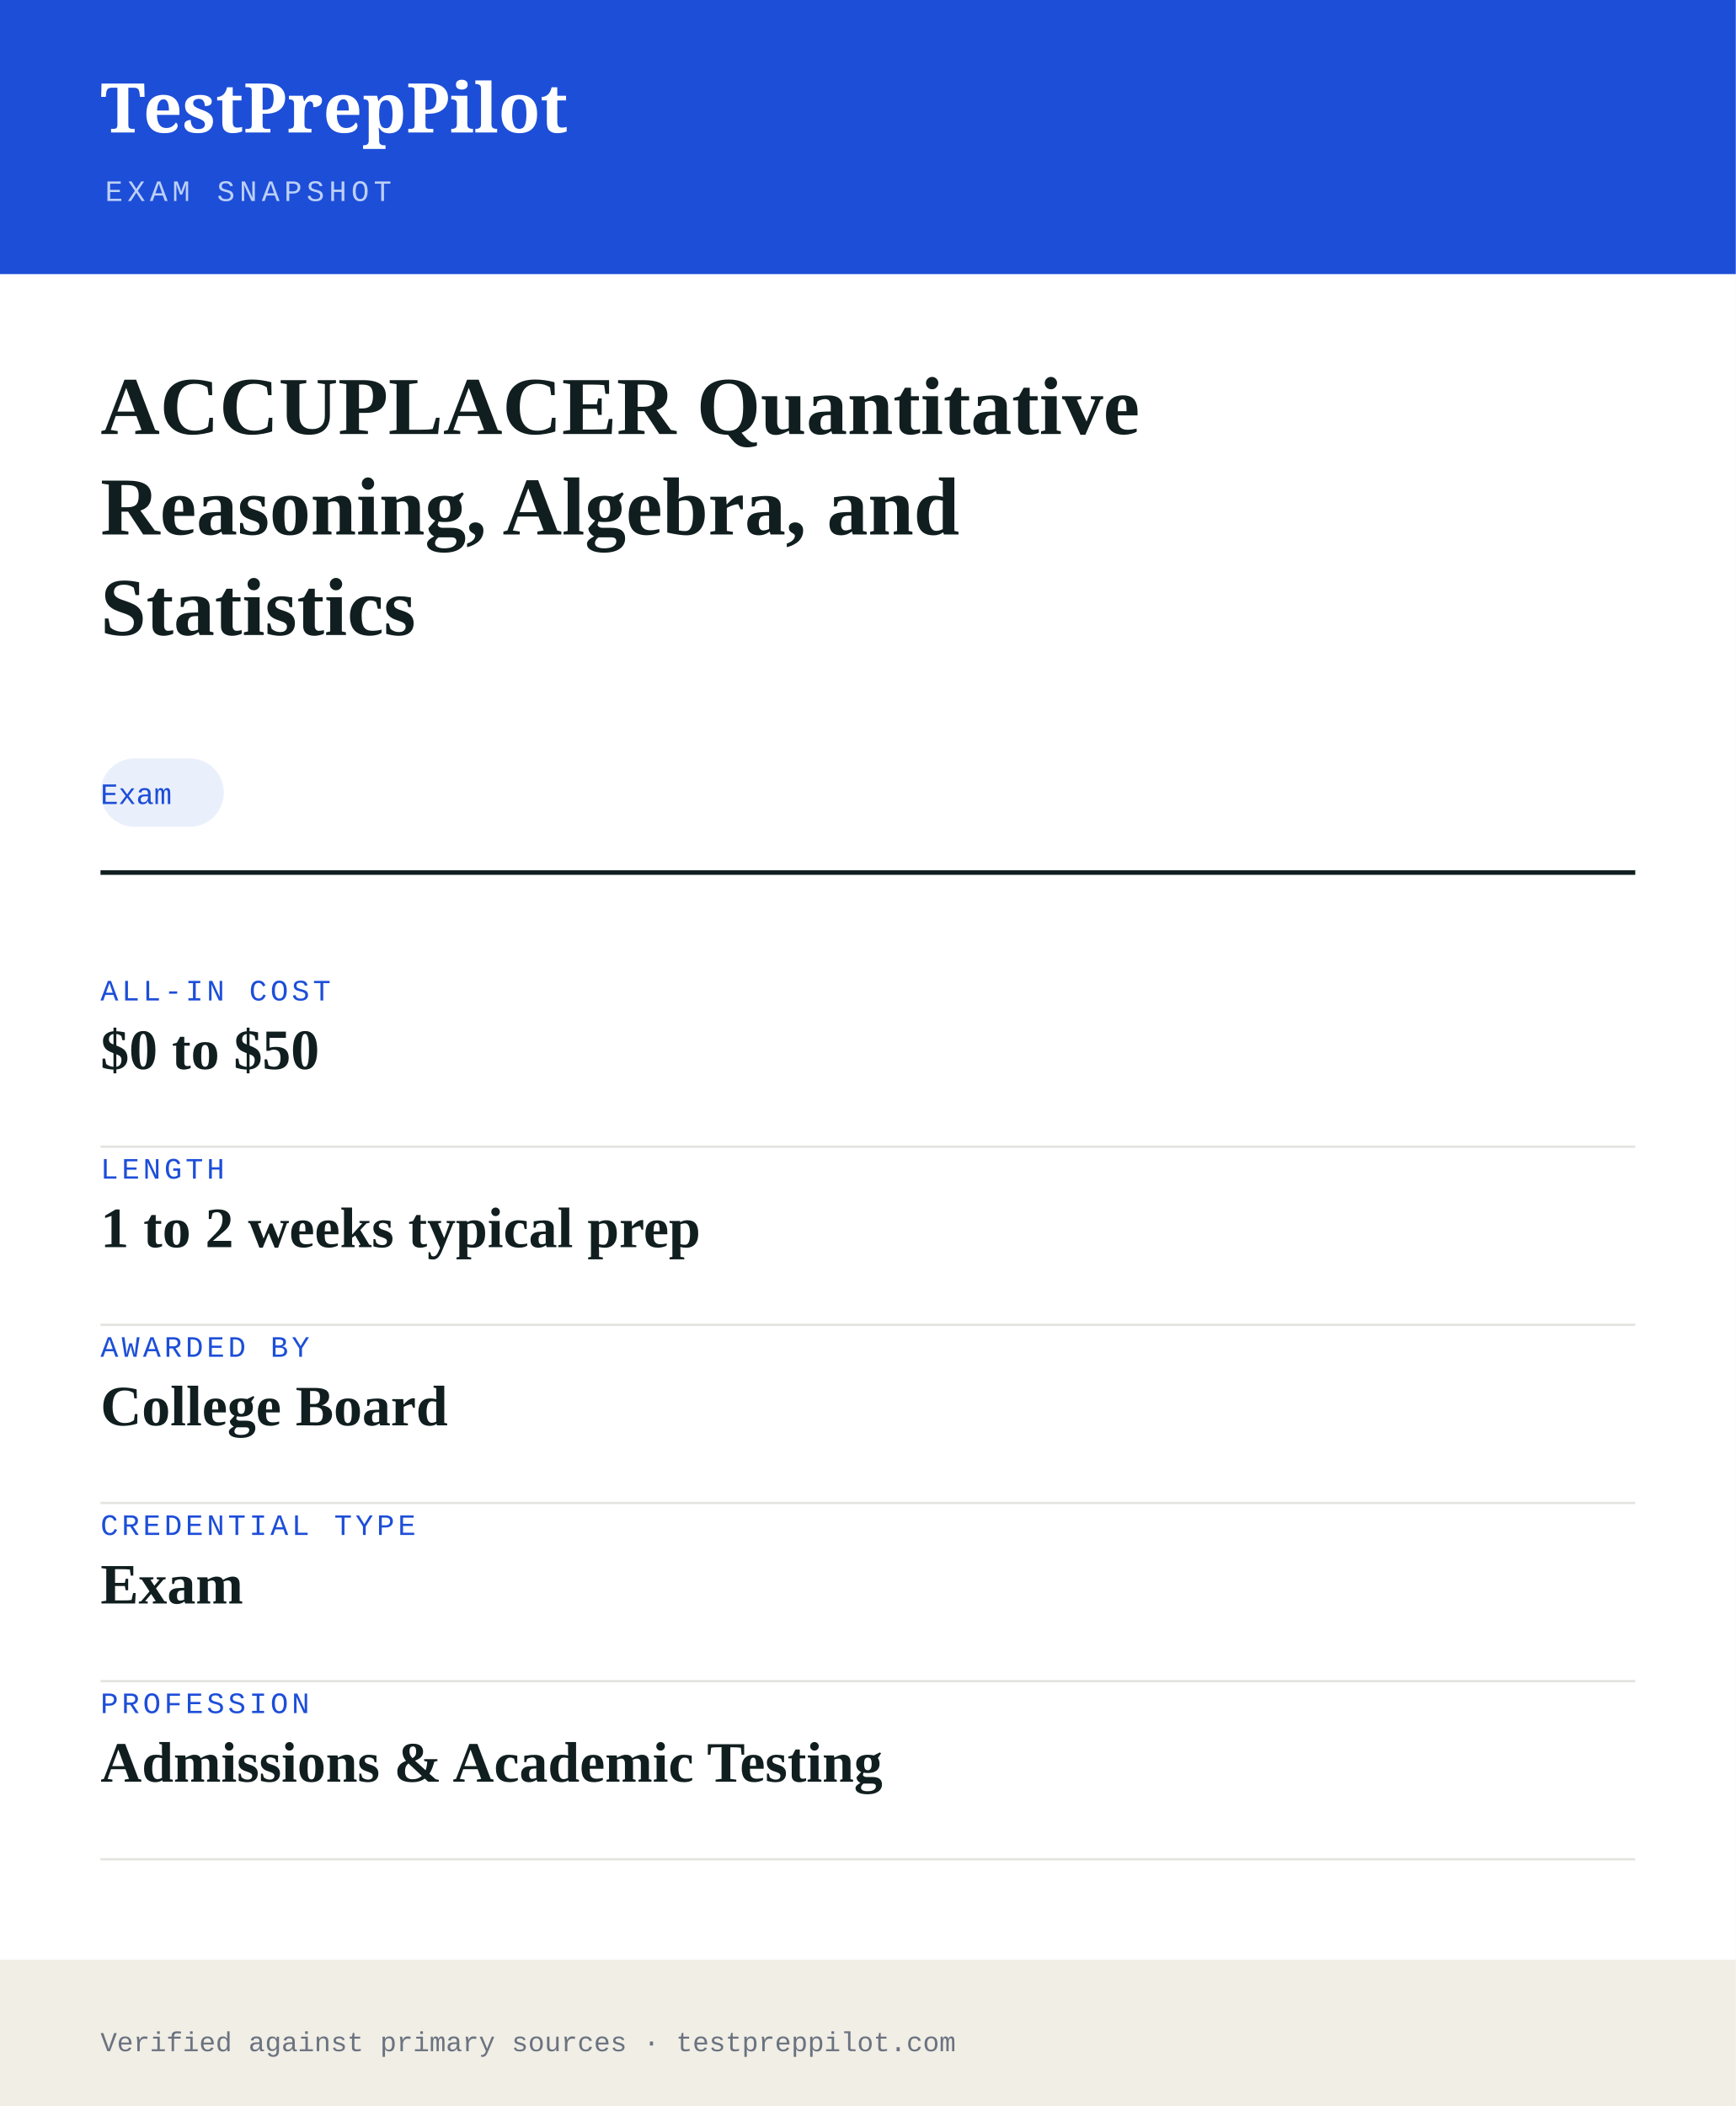
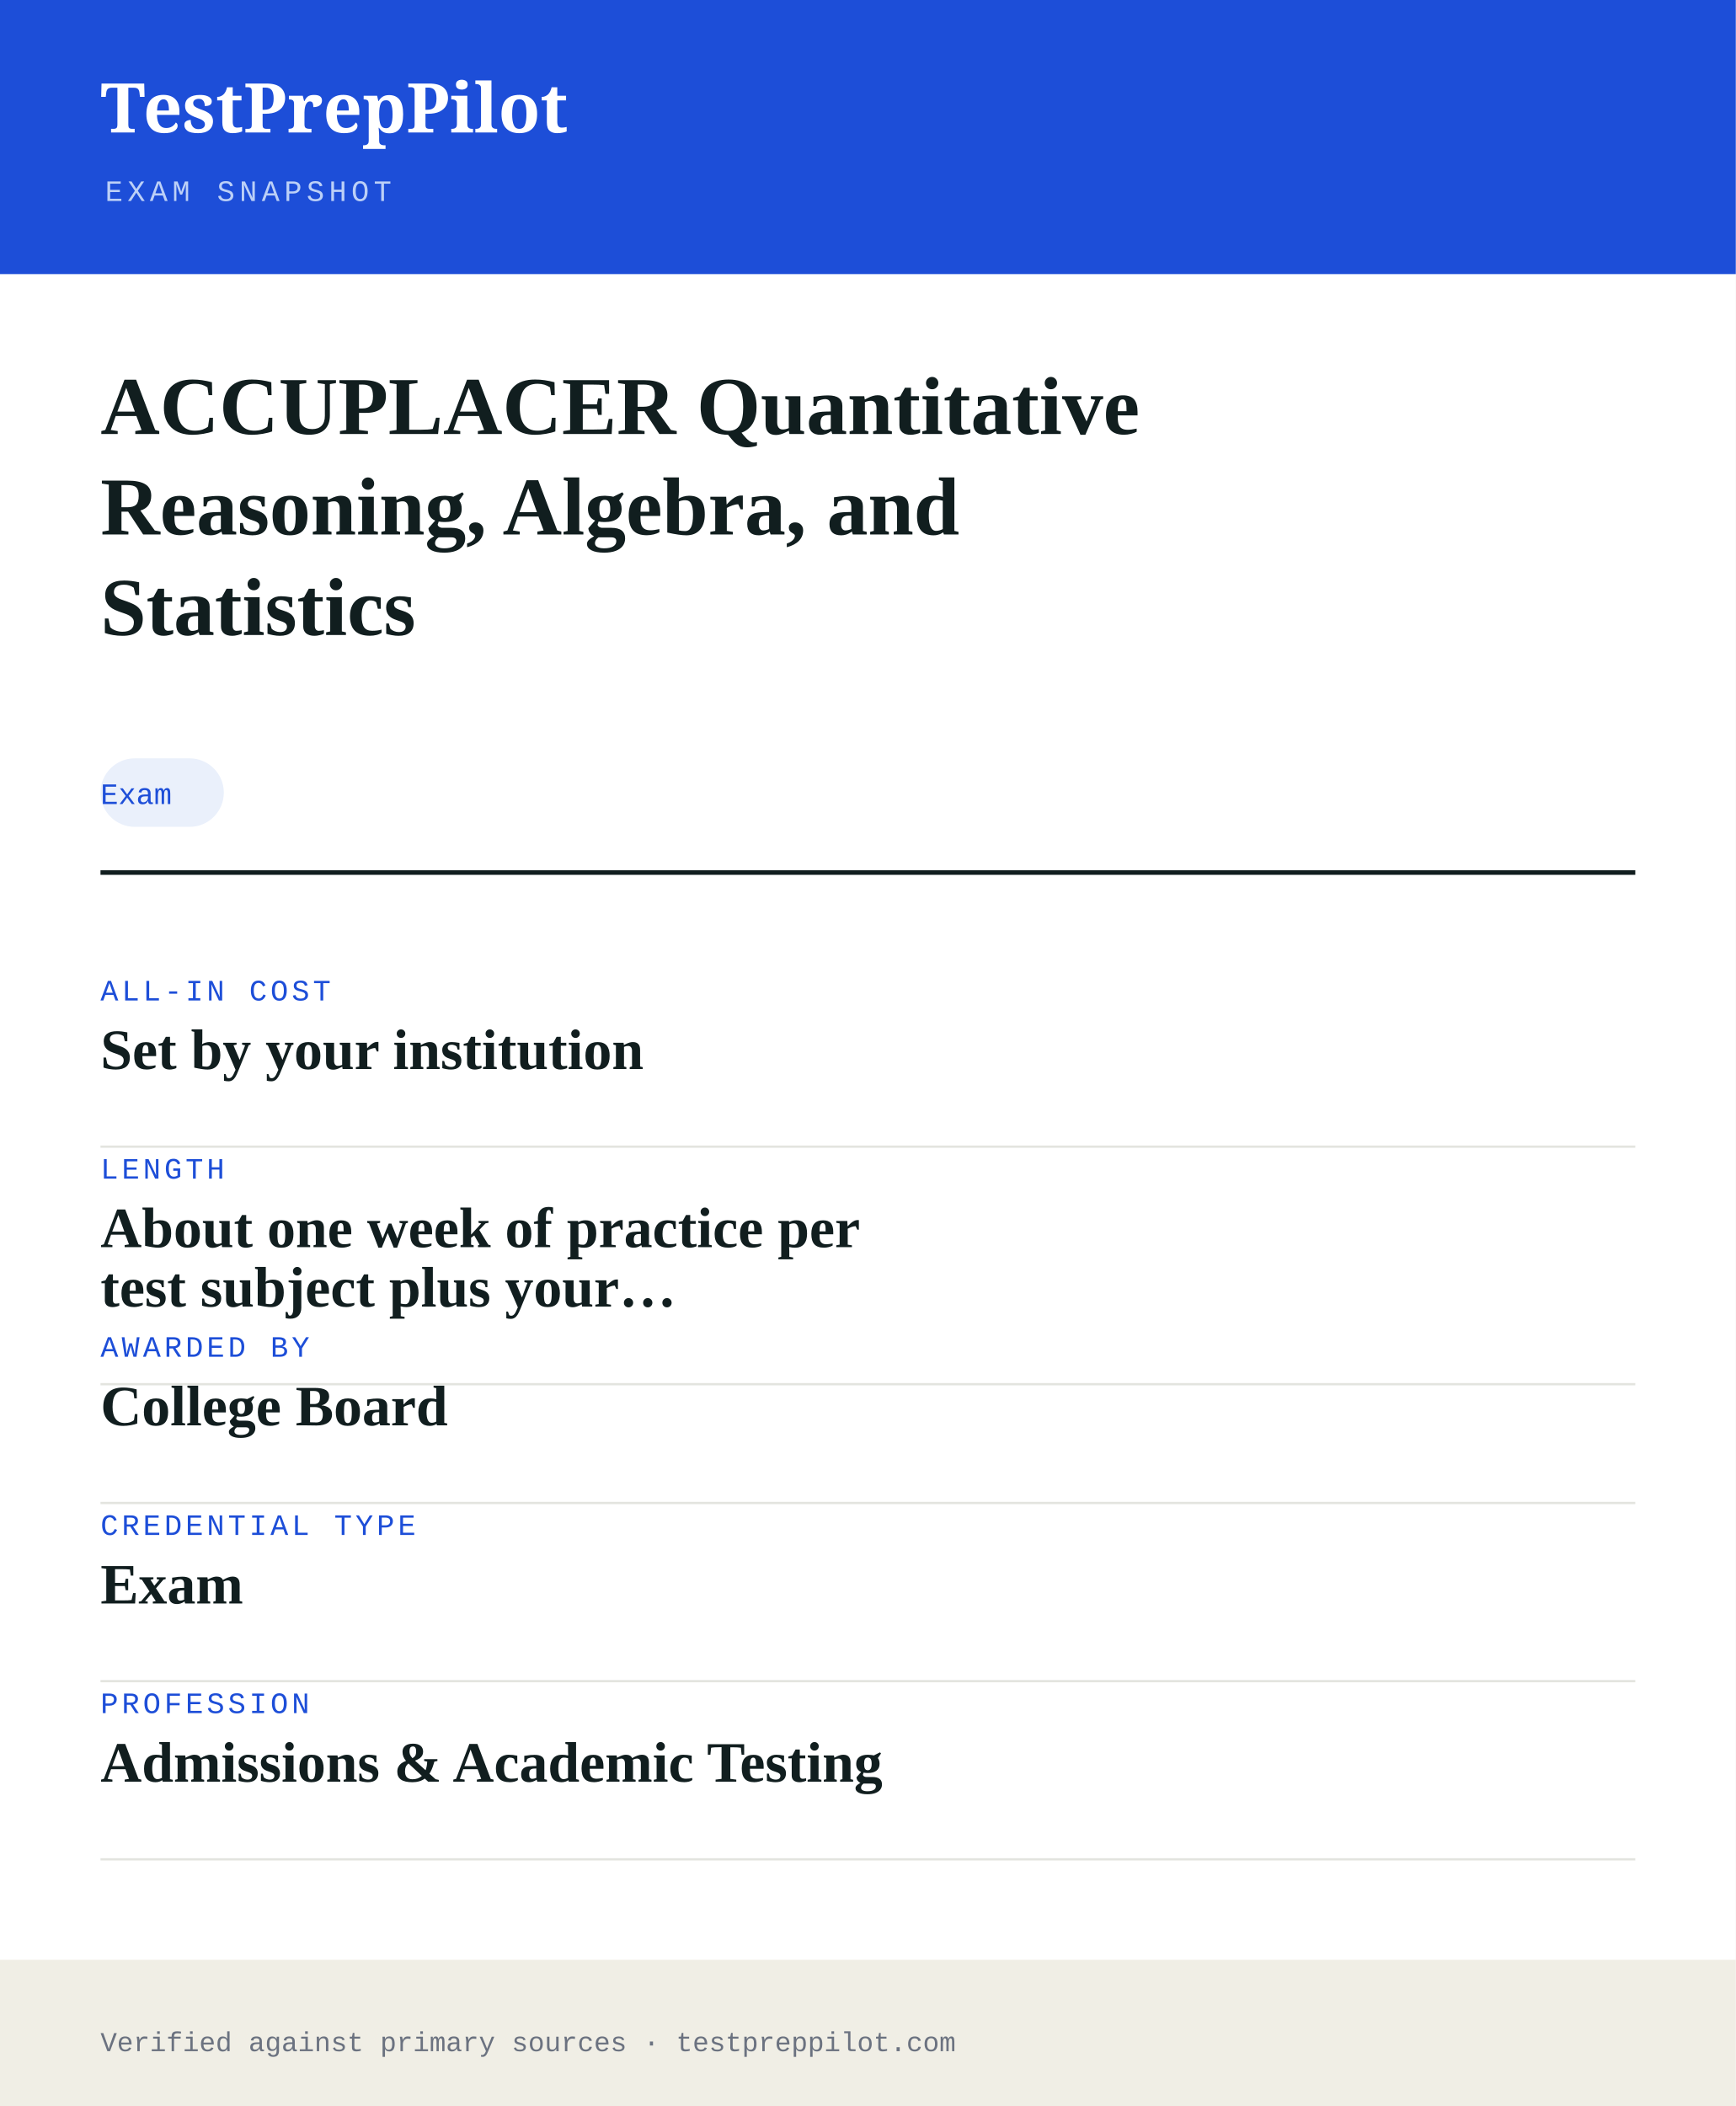
<svg xmlns="http://www.w3.org/2000/svg" width="760" height="922" viewBox="0 0 760 922" role="img" aria-label="ACCUPLACER Quantitative Reasoning, Algebra, and Statistics — quick facts">
  <rect width="760" height="922" fill="#ffffff" />
  <rect width="760" height="120" fill="#1d4ed8" />
  <text x="44" y="58" font-family="Georgia, serif" font-size="30" font-weight="700" fill="#ffffff">TestPrepPilot</text>
  <text x="46" y="88" font-family="'Courier New', monospace" font-size="13" letter-spacing="2" fill="#bcd0f7">EXAM SNAPSHOT</text>
  <text x="44" y="190" font-family="Georgia, 'Times New Roman', serif" font-size="36" font-weight="700" fill="#111e1f">ACCUPLACER Quantitative</text>
  <text x="44" y="234" font-family="Georgia, 'Times New Roman', serif" font-size="36" font-weight="700" fill="#111e1f">Reasoning, Algebra, and</text>
  <text x="44" y="278" font-family="Georgia, 'Times New Roman', serif" font-size="36" font-weight="700" fill="#111e1f">Statistics</text>
  <rect x="44" y="332" width="54" height="30" rx="15" fill="#eaf0fb" />
  <text x="44" y="352" font-family="'Courier New', monospace" font-size="13" fill="#1d4ed8">Exam</text>
  <line x1="44" y1="382" x2="716" y2="382" stroke="#111e1f" stroke-width="2" />
  <text x="44" y="438" font-family="'Courier New', monospace" font-size="13" letter-spacing="1.5" fill="#1d4ed8">ALL-IN COST</text>
-   <text x="44" y="468" font-family="Georgia, 'Times New Roman', serif" font-size="25" font-weight="700" fill="#111e1f">$0 to $50</text>
+   <text x="44" y="468" font-family="Georgia, 'Times New Roman', serif" font-size="25" font-weight="700" fill="#111e1f">Set by your institution</text>
  <line x1="44" y1="502" x2="716" y2="502" stroke="#e3e4df" stroke-width="1" />
  <text x="44" y="516" font-family="'Courier New', monospace" font-size="13" letter-spacing="1.5" fill="#1d4ed8">LENGTH</text>
-   <text x="44" y="546" font-family="Georgia, 'Times New Roman', serif" font-size="25" font-weight="700" fill="#111e1f">1 to 2 weeks typical prep</text>
-   <line x1="44" y1="580" x2="716" y2="580" stroke="#e3e4df" stroke-width="1" />
+   <text x="44" y="546" font-family="Georgia, 'Times New Roman', serif" font-size="25" font-weight="700" fill="#111e1f">About one week of practice per</text>
+   <text x="44" y="572" font-family="Georgia, 'Times New Roman', serif" font-size="25" font-weight="700" fill="#111e1f">test subject plus your…</text>
+   <line x1="44" y1="606" x2="716" y2="606" stroke="#e3e4df" stroke-width="1" />
  <text x="44" y="594" font-family="'Courier New', monospace" font-size="13" letter-spacing="1.5" fill="#1d4ed8">AWARDED BY</text>
  <text x="44" y="624" font-family="Georgia, 'Times New Roman', serif" font-size="25" font-weight="700" fill="#111e1f">College Board</text>
  <line x1="44" y1="658" x2="716" y2="658" stroke="#e3e4df" stroke-width="1" />
  <text x="44" y="672" font-family="'Courier New', monospace" font-size="13" letter-spacing="1.5" fill="#1d4ed8">CREDENTIAL TYPE</text>
  <text x="44" y="702" font-family="Georgia, 'Times New Roman', serif" font-size="25" font-weight="700" fill="#111e1f">Exam</text>
  <line x1="44" y1="736" x2="716" y2="736" stroke="#e3e4df" stroke-width="1" />
  <text x="44" y="750" font-family="'Courier New', monospace" font-size="13" letter-spacing="1.5" fill="#1d4ed8">PROFESSION</text>
  <text x="44" y="780" font-family="Georgia, 'Times New Roman', serif" font-size="25" font-weight="700" fill="#111e1f">Admissions &amp; Academic Testing</text>
  <line x1="44" y1="814" x2="716" y2="814" stroke="#e3e4df" stroke-width="1" />
  <rect x="0" y="858" width="760" height="64" fill="#f0eee5" />
  <text x="44" y="898" font-family="'Courier New', monospace" font-size="12" fill="#6b7280">Verified against primary sources · testpreppilot.com</text>
</svg>
